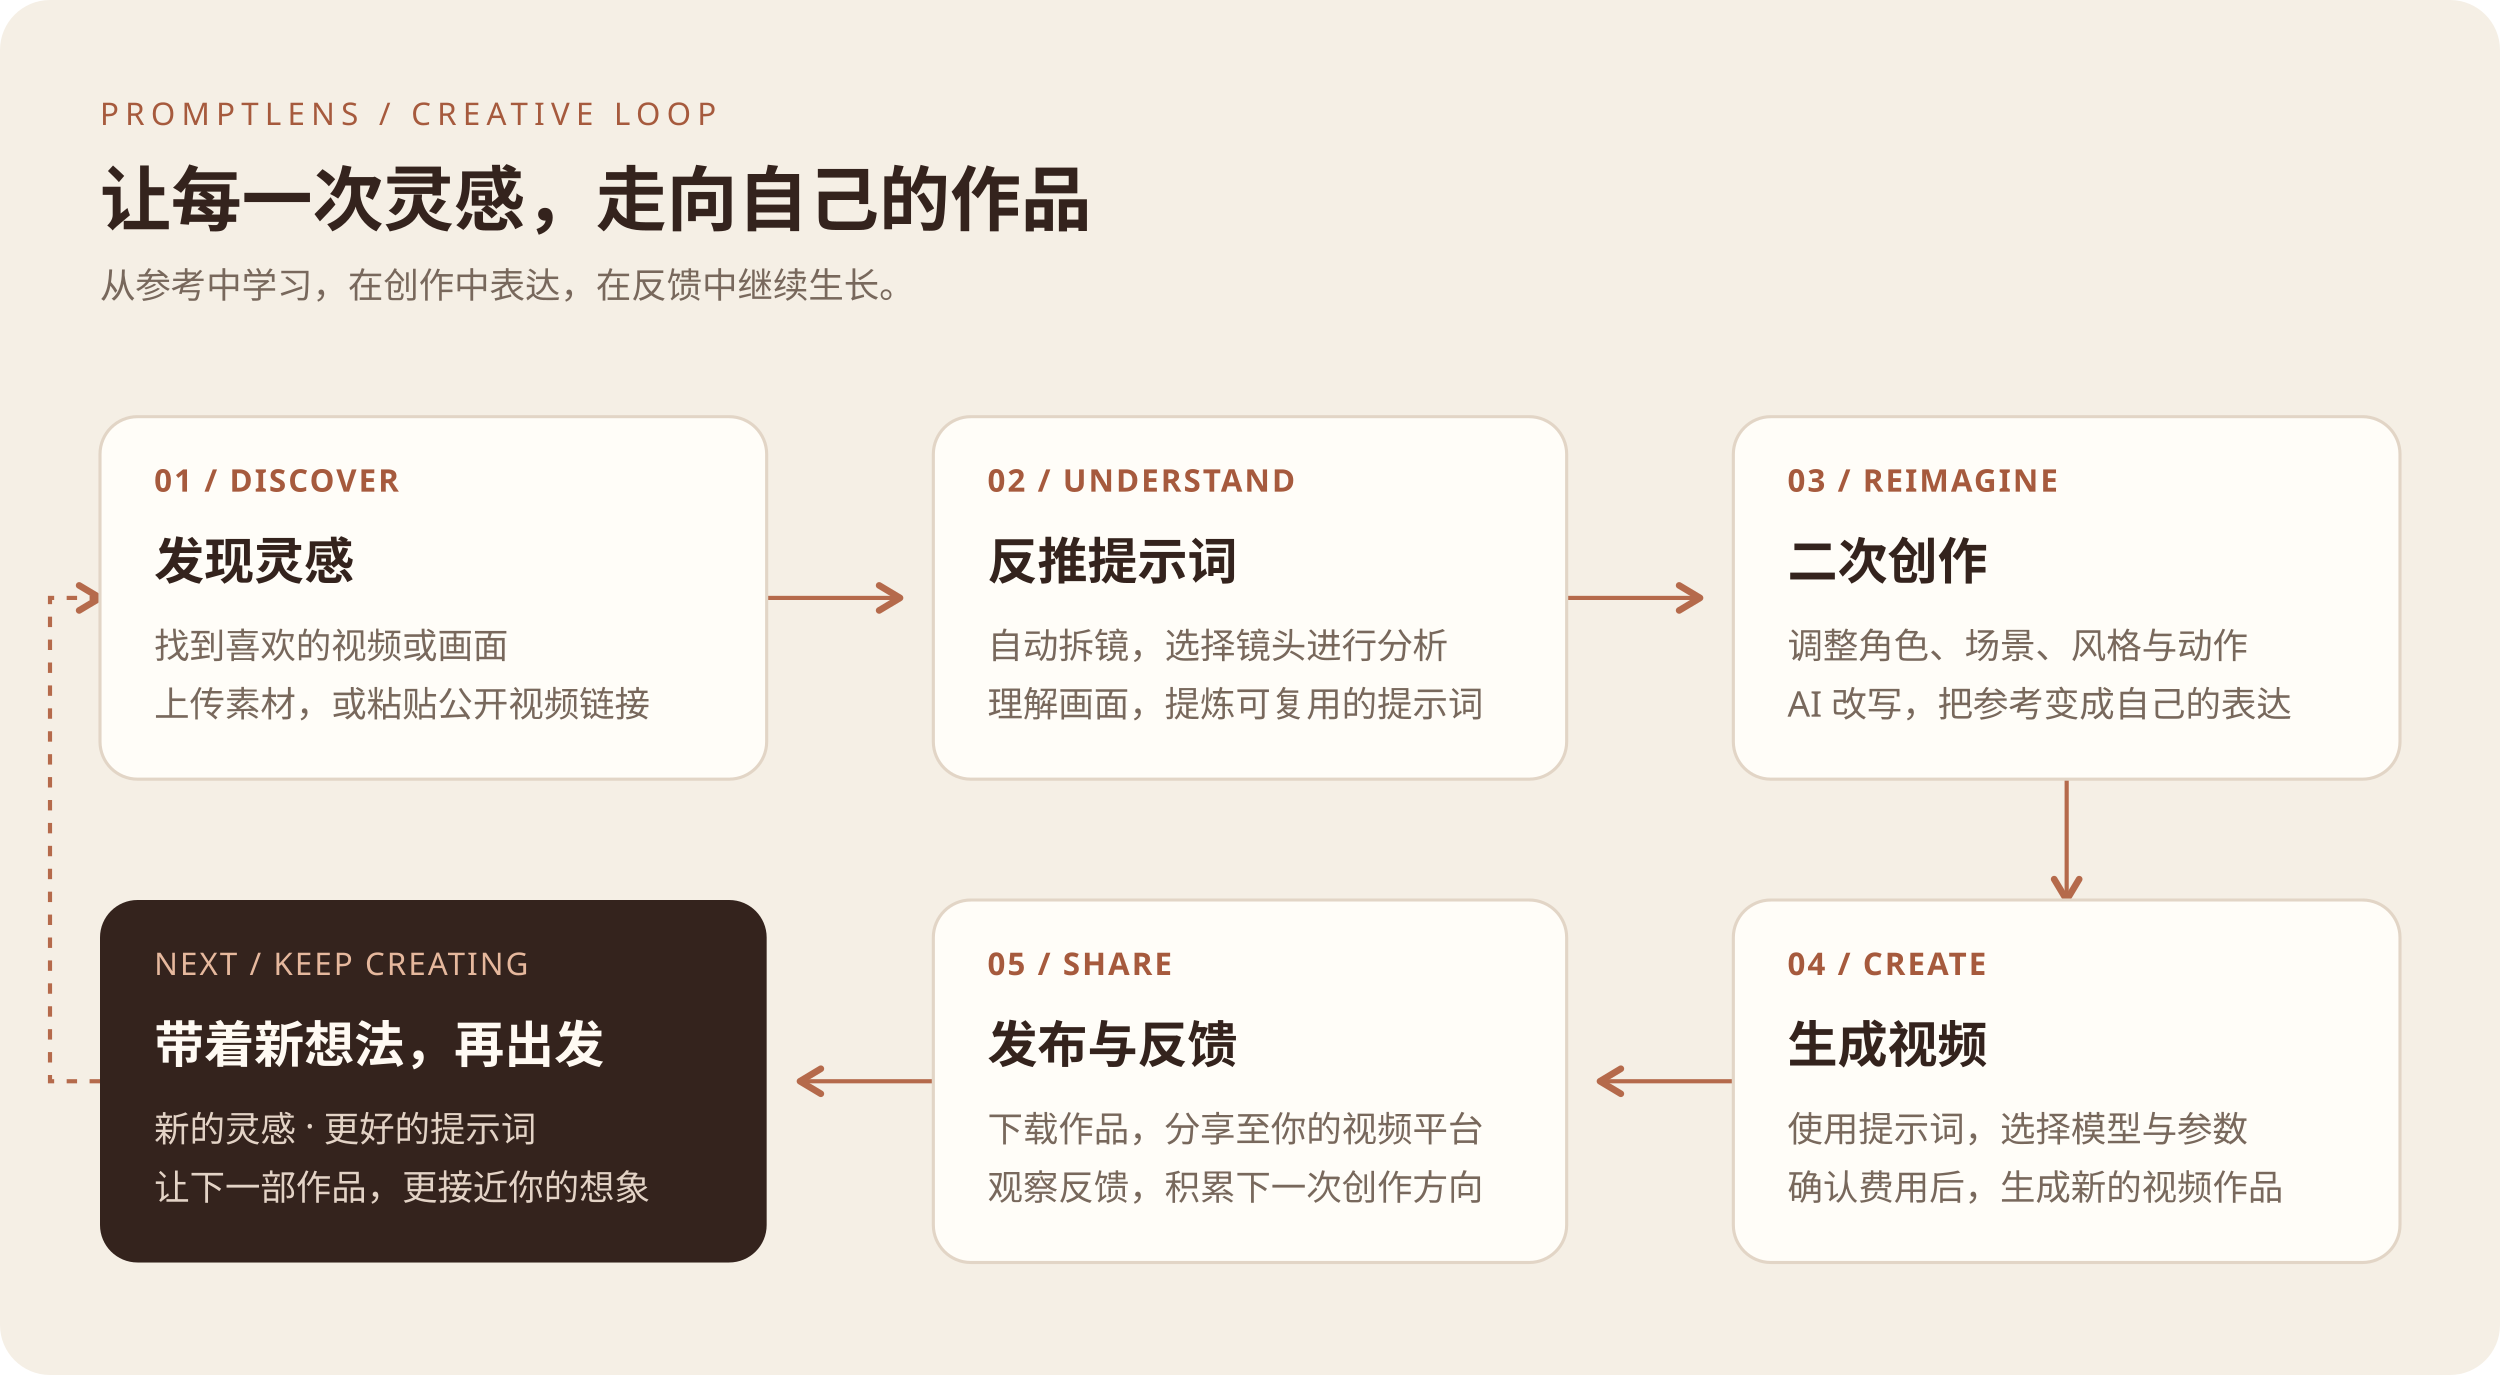
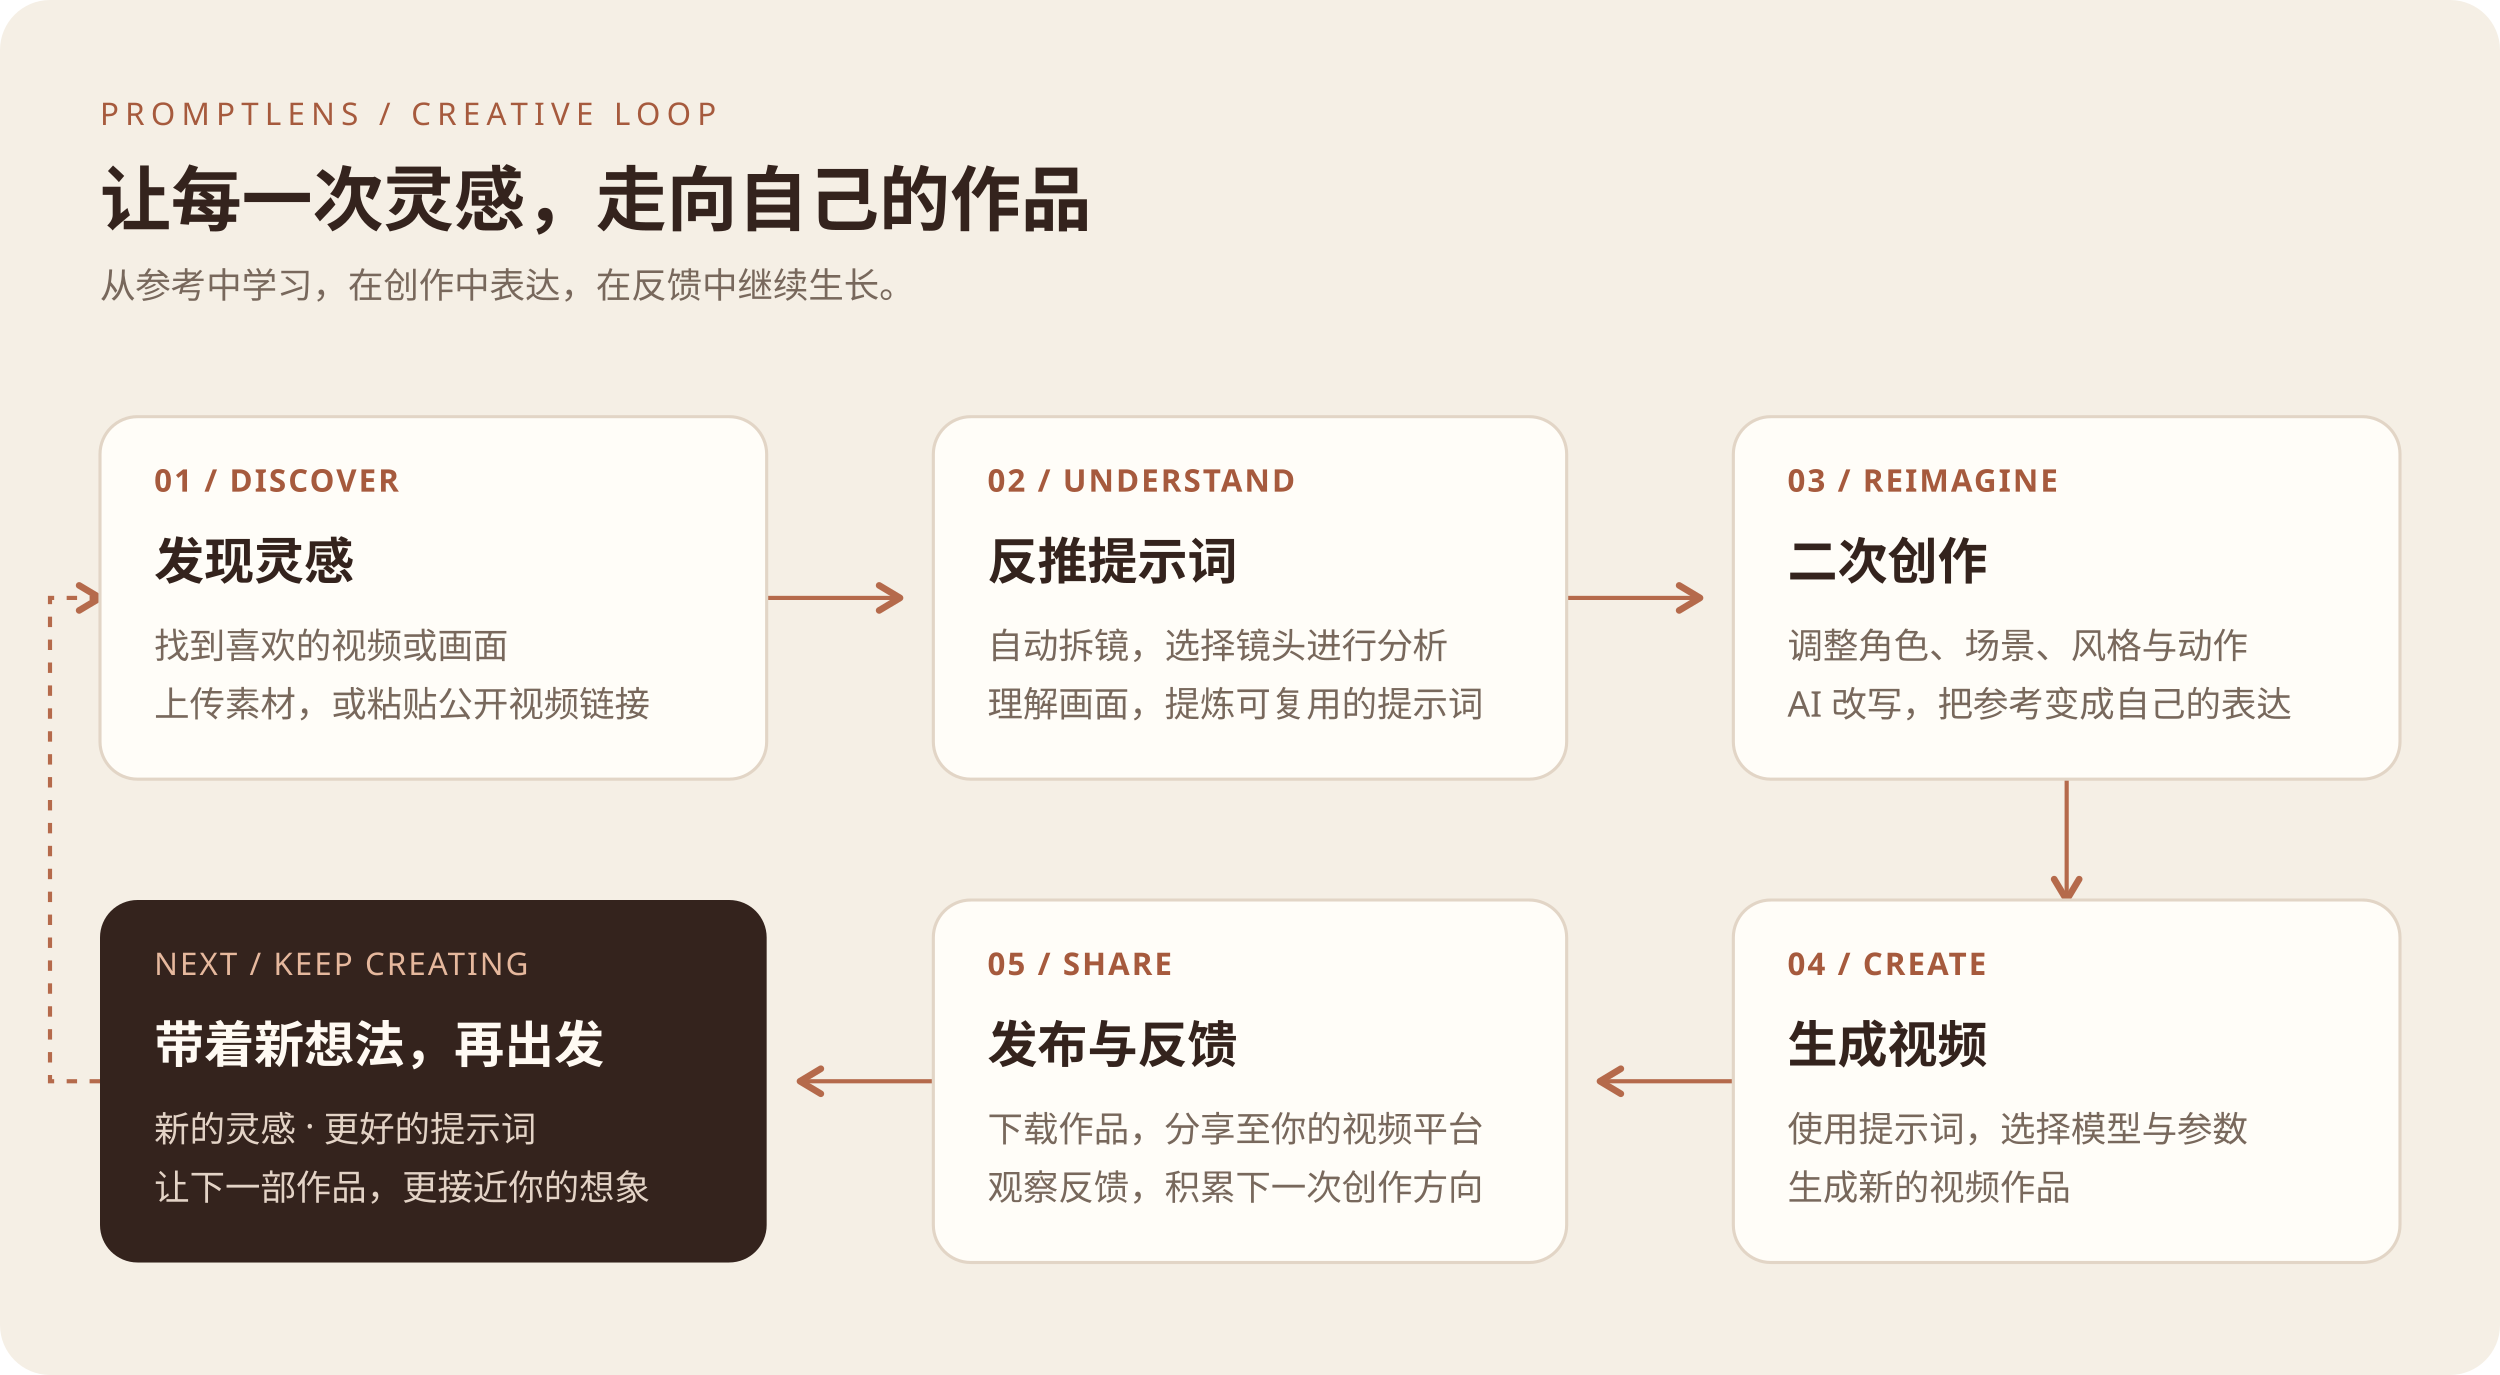
<svg xmlns="http://www.w3.org/2000/svg" fill="#34231d" width="1200" height="660" viewBox="0 0 1200 660" role="img" aria-labelledby="title desc">
  <defs>
    <marker id="arrow" markerWidth="8" markerHeight="8" refX="6" refY="4" orient="auto">
      <path d="M1 1L6 4L1 7" fill="none" stroke="#b56a4b" stroke-width="1.6" stroke-linecap="round" stroke-linejoin="round" />
    </marker>
  </defs>
  <style>
    text{font-family:"Microsoft YaHei","PingFang SC",system-ui,sans-serif}
    .heading{font-size:24px;font-weight:700}.body{font-size:17px;fill:#78685c}.num{font-size:15px;font-weight:700;fill:#a65a3d;letter-spacing:1px}
    .card{fill:#fffdf8;stroke:#e2d5c6;stroke-width:1.5}.line{fill:none;stroke:#b56a4b;stroke-width:2;marker-end:url(#arrow)}
  </style>
  <rect width="1200" height="660" rx="24" fill="#f5efe5" />
  <text x="48" y="60" font-size="15" fill="#a65a3d" letter-spacing="3">PROMPTLENS / CREATIVE LOOP</text>
  <text x="48" y="108" font-size="34" font-weight="700">让每一次灵感，走向自己的作品</text>
  <text x="48" y="143" class="body">从参考中学习，在创作中表达，在反馈中继续生长。</text>
  <path class="line" d="M368 287H432" />
  <path class="line" d="M752 287H816" />
  <path class="line" d="M992 374V432" />
  <path class="line" d="M832 519H768" />
  <path class="line" d="M448 519H384" />
  <path class="line" d="M48 519H24V287H48" stroke-dasharray="5 6" />
  <rect class="card" x="48" y="200" width="320" height="174" rx="18" />
  <text x="74" y="236" class="num">01 / DISCOVER</text>
  <text x="74" y="278" class="heading">发现灵感</text>
  <text x="74" y="316" class="body">找到喜欢的视频或画面</text>
  <text x="74" y="344" class="body">上传素材，或粘贴公开视频链接</text>
  <rect class="card" x="448" y="200" width="304" height="174" rx="18" />
  <text x="474" y="236" class="num">02 / UNDERSTAND</text>
  <text x="474" y="278" class="heading">反推提示词</text>
  <text x="474" y="316" class="body">自动拆镜，选择镜头进行分析</text>
  <text x="474" y="344" class="body">理解画面，提炼可复用的提示词</text>
  <rect class="card" x="832" y="200" width="320" height="174" rx="18" />
  <text x="858" y="236" class="num">03 / REIMAGINE</text>
  <text x="858" y="278" class="heading">二次创作</text>
  <text x="858" y="316" class="body">调整角色、场景、风格与动作</text>
  <text x="858" y="344" class="body">AI 改写，把参考变成自己的表达</text>
  <rect class="card" x="832" y="432" width="320" height="174" rx="18" />
  <text x="858" y="468" class="num">04 / CREATE</text>
  <text x="858" y="510" class="heading">生成视频</text>
  <text x="858" y="548" class="body">使用提示词，选择模型与参数</text>
-   <text x="858" y="576" class="body">确认费用后，生成新的视频作品</text>
+   <text x="858" y="576" class="body">生成新的视频作品</text>
  <rect class="card" x="448" y="432" width="304" height="174" rx="18" />
  <text x="474" y="468" class="num">05 / SHARE</text>
  <text x="474" y="510" class="heading">发布与反馈</text>
  <text x="474" y="548" class="body">下载作品，分享至你的视频平台</text>
  <text x="474" y="576" class="body">观察反馈，积累下一次创作方向</text>
  <rect x="48" y="432" width="320" height="174" rx="18" fill="#34231d" />
  <text x="74" y="468" font-size="15" fill="#e6b89d" letter-spacing="1">NEXT / KEEP CREATING</text>
  <text x="74" y="510" font-size="24" font-weight="700" fill="#fffaf3">带着新想法，再出发</text>
  <text x="74" y="548" font-size="17" fill="#e3d3c6">新的灵感 · 更好的提示词</text>
  <text x="74" y="576" font-size="17" fill="#e3d3c6">让下一部作品，更接近你的想象</text>
</svg>
